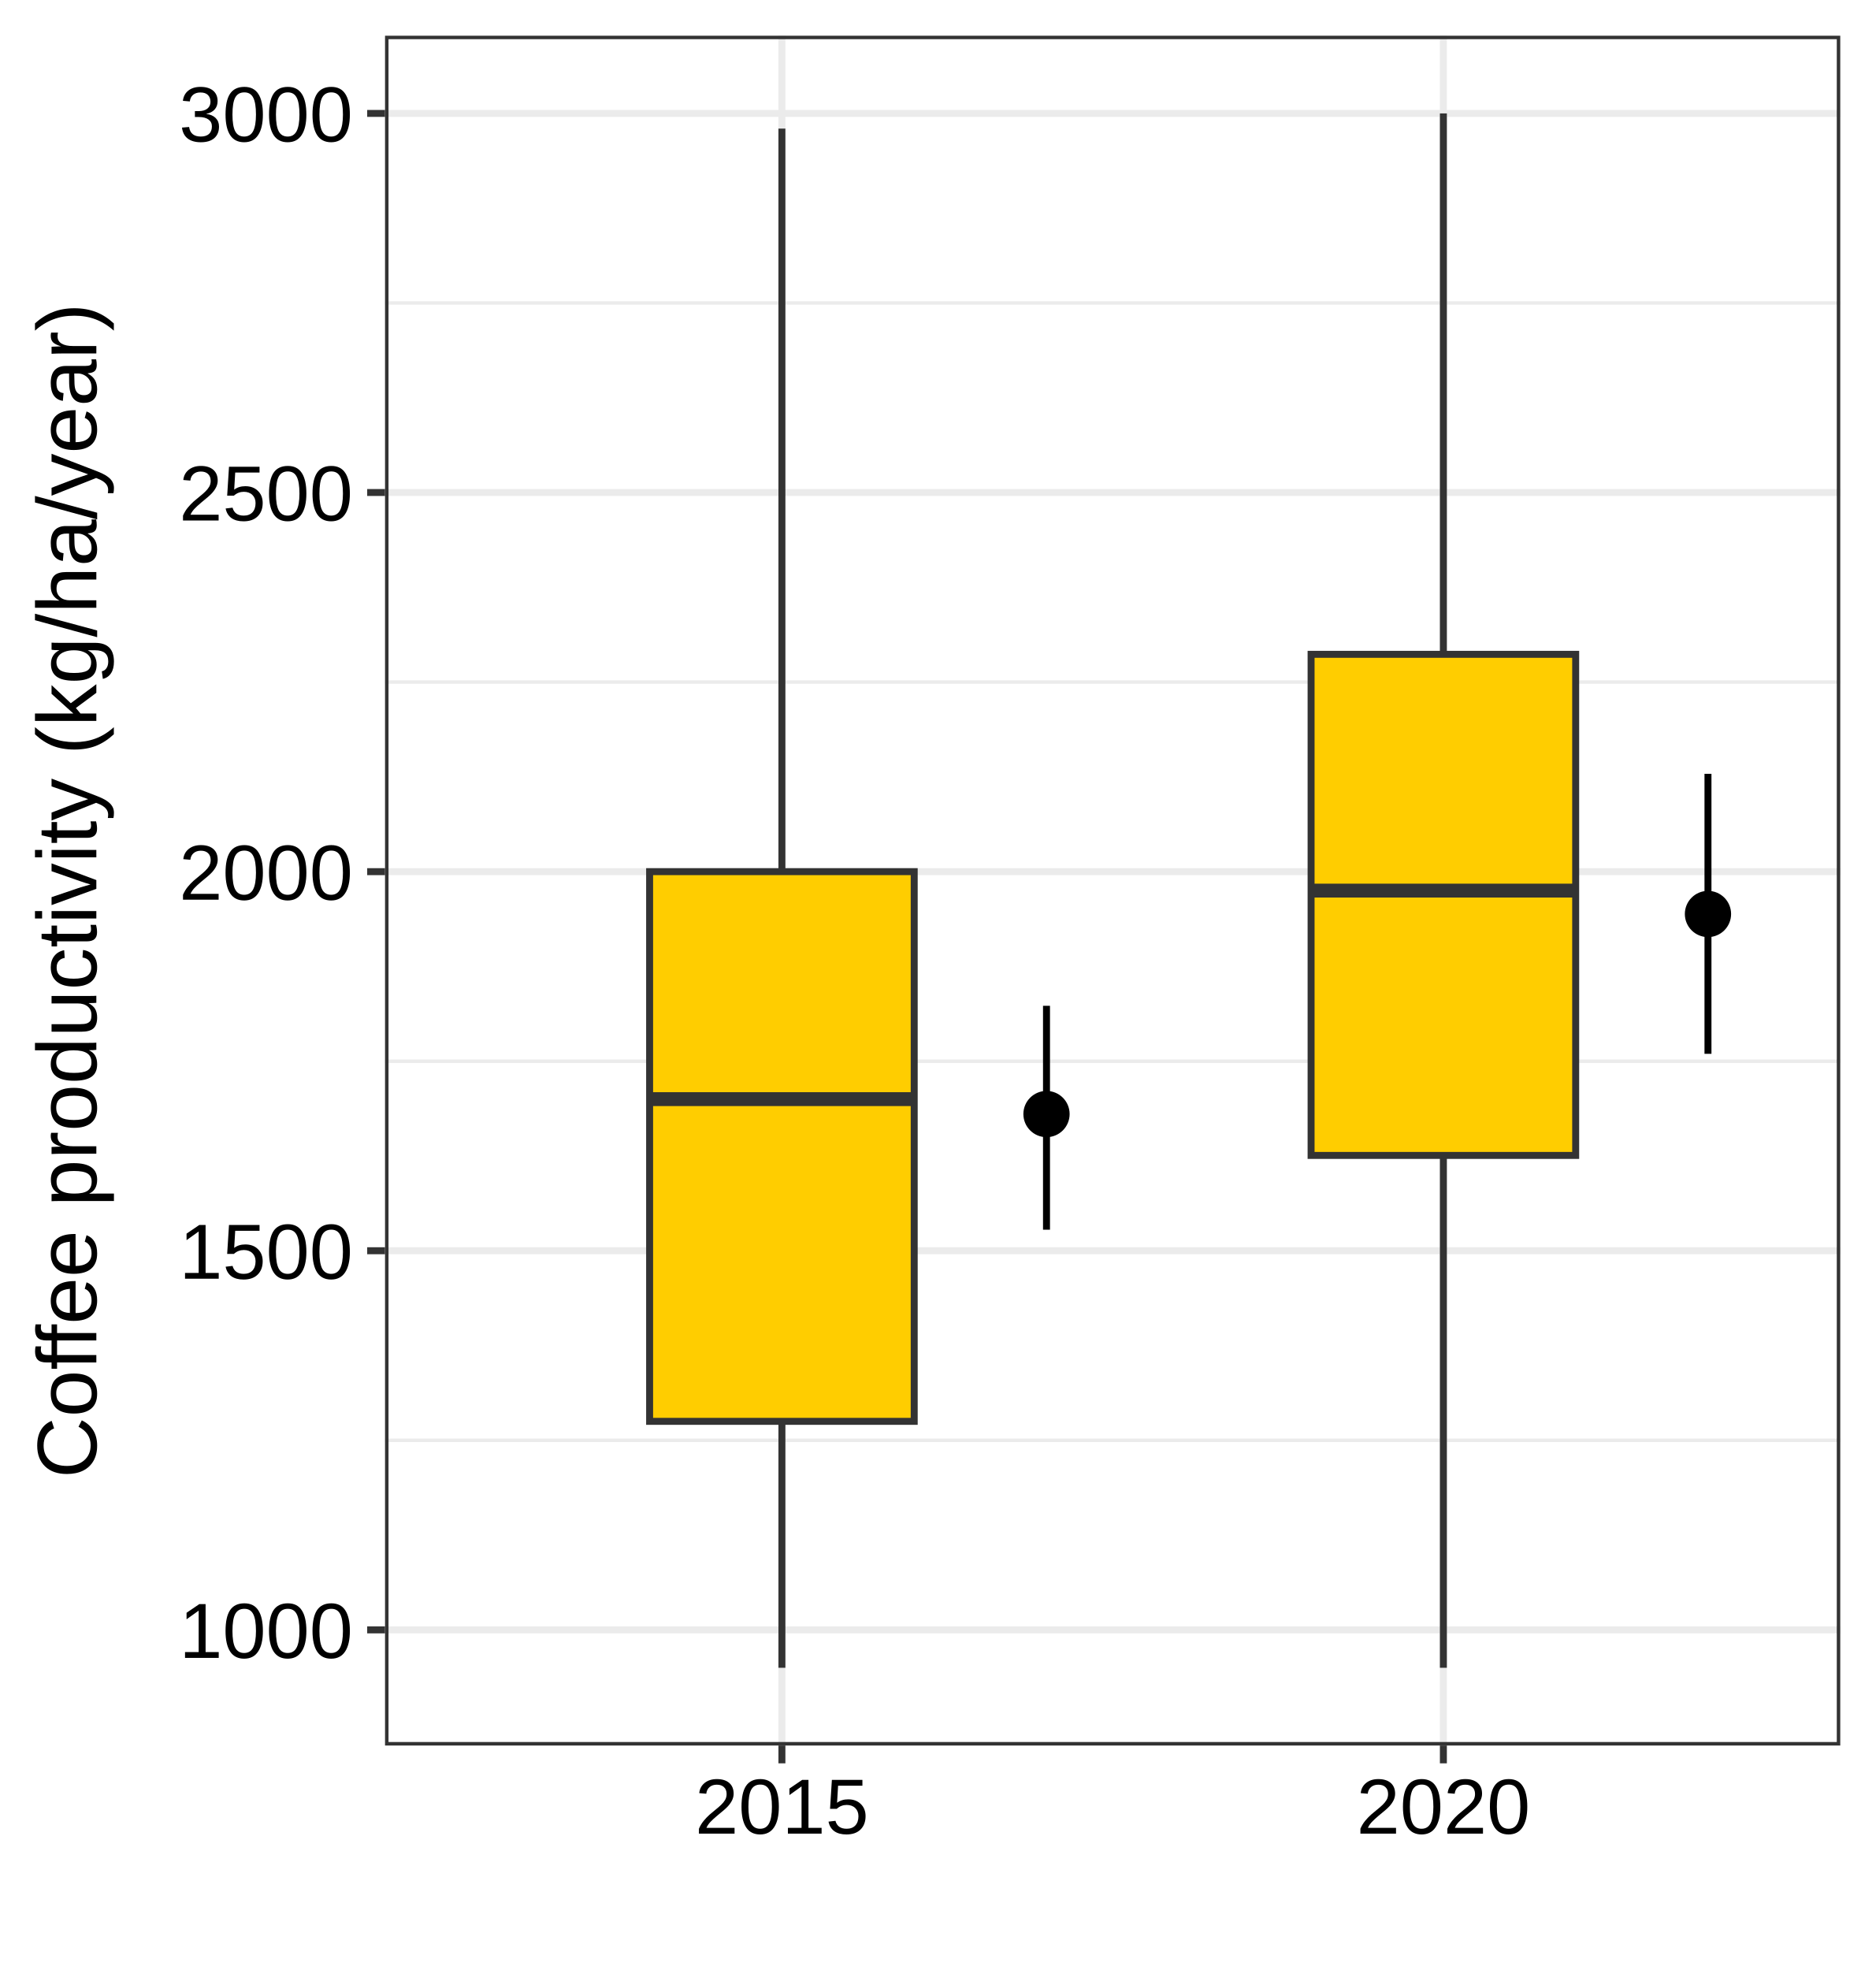
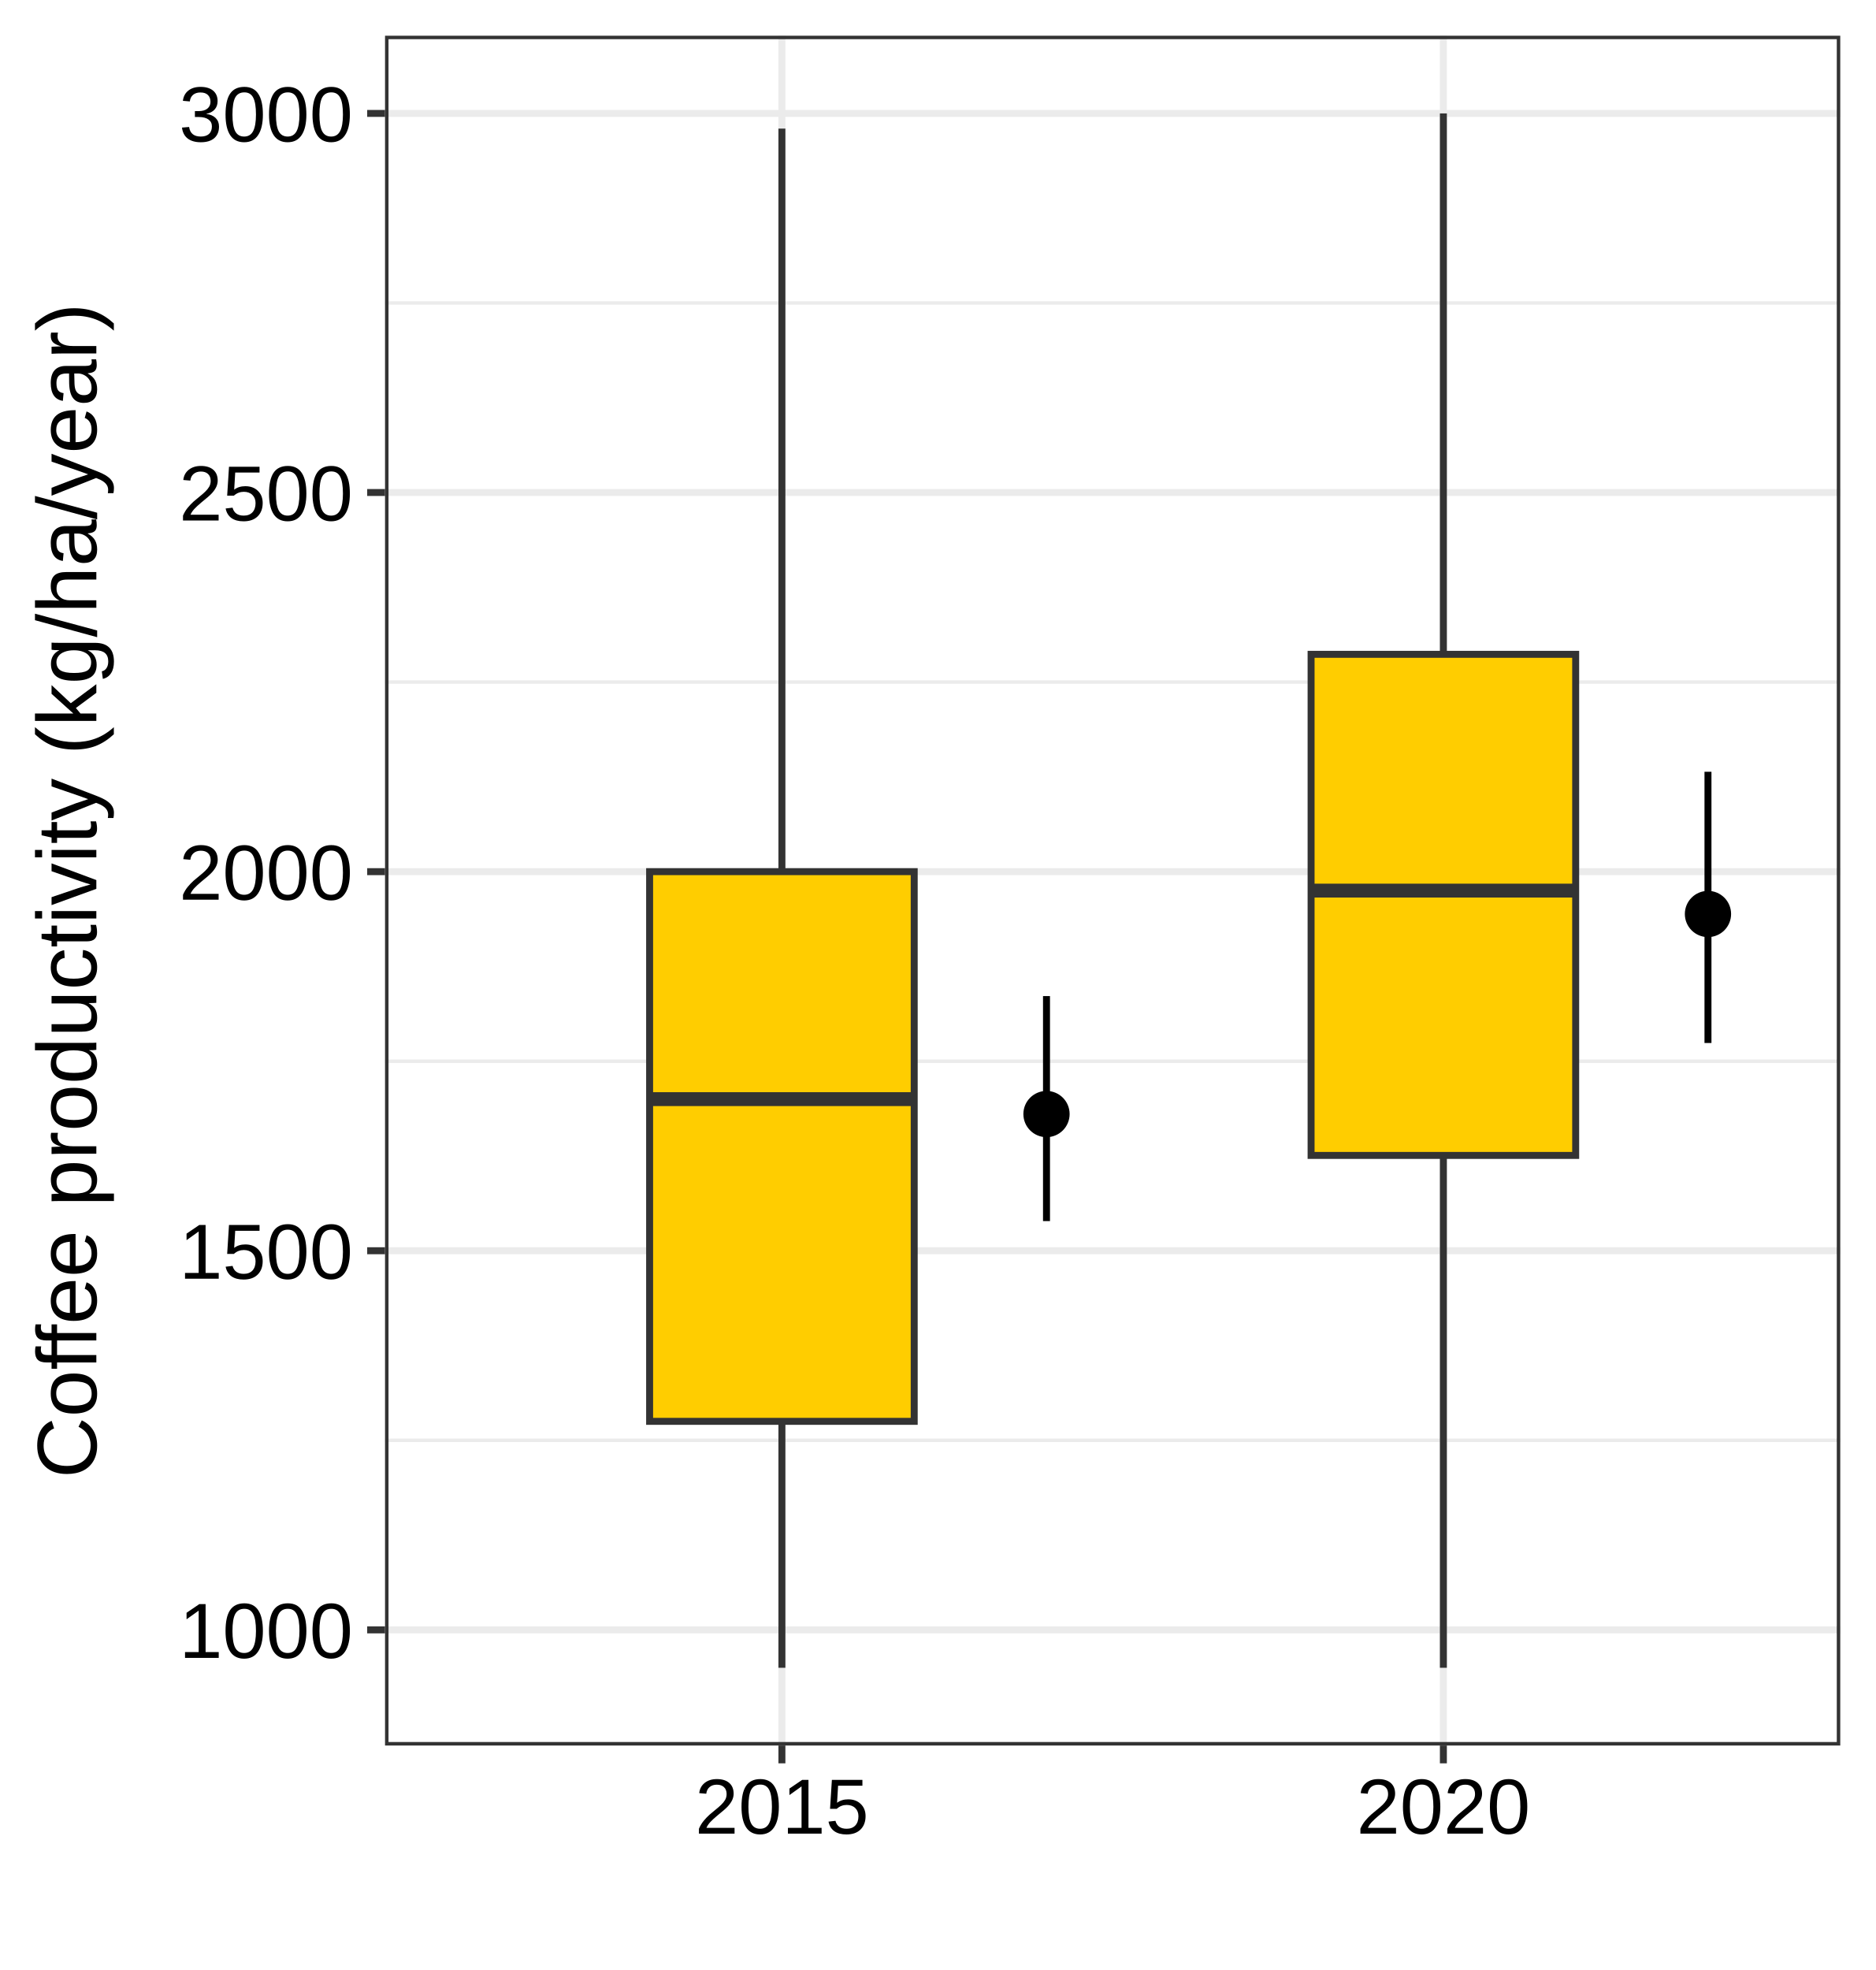
<svg xmlns="http://www.w3.org/2000/svg" width="288.00pt" height="302.40pt" viewBox="0 0 288.00 302.40">
  <g class="svglite">
    <defs>
      <style type="text/css">
    .svglite line, .svglite polyline, .svglite polygon, .svglite path, .svglite rect, .svglite circle {
      fill: none;
      stroke: #000000;
      stroke-linecap: round;
      stroke-linejoin: round;
      stroke-miterlimit: 10.00;
    }
    .svglite text {
      white-space: pre;
    }
    .svglite g.glyphgroup path {
      fill: inherit;
      stroke: none;
    }
  </style>
    </defs>
    <rect width="100%" height="100%" style="stroke: none; fill: #FFFFFF;" />
    <defs>
      <clipPath id="cpMC4wMHwyODguMDB8MC4wMHwzMDIuNDA=">
        <rect x="0.00" y="0.00" width="288.00" height="302.40" />
      </clipPath>
    </defs>
    <g clip-path="url(#cpMC4wMHwyODguMDB8MC4wMHwzMDIuNDA=)">
      <rect x="0.00" y="0.00" width="288.00" height="302.40" style="stroke-width: 1.07; stroke: #FFFFFF; fill: #FFFFFF;" />
    </g>
    <defs>
      <clipPath id="cpNTkuMTF8MjgyLjUyfDUuNDh8MjY3Ljk0">
        <rect x="59.11" y="5.48" width="223.41" height="262.46" />
      </clipPath>
    </defs>
    <g clip-path="url(#cpNTkuMTF8MjgyLjUyfDUuNDh8MjY3Ljk0)">
      <rect x="59.11" y="5.48" width="223.41" height="262.46" style="stroke-width: 1.07; stroke: none; fill: #FFFFFF;" />
      <polyline points="59.11,221.09 282.52,221.09 " style="stroke-width: 0.53; stroke: #EBEBEB; stroke-linecap: butt;" />
      <polyline points="59.11,162.90 282.52,162.90 " style="stroke-width: 0.53; stroke: #EBEBEB; stroke-linecap: butt;" />
      <polyline points="59.11,104.70 282.52,104.70 " style="stroke-width: 0.53; stroke: #EBEBEB; stroke-linecap: butt;" />
      <polyline points="59.11,46.51 282.52,46.51 " style="stroke-width: 0.53; stroke: #EBEBEB; stroke-linecap: butt;" />
      <polyline points="59.11,250.19 282.52,250.19 " style="stroke-width: 1.07; stroke: #EBEBEB; stroke-linecap: butt;" />
      <polyline points="59.11,191.99 282.52,191.99 " style="stroke-width: 1.07; stroke: #EBEBEB; stroke-linecap: butt;" />
      <polyline points="59.11,133.80 282.52,133.80 " style="stroke-width: 1.07; stroke: #EBEBEB; stroke-linecap: butt;" />
      <polyline points="59.11,75.60 282.52,75.60 " style="stroke-width: 1.07; stroke: #EBEBEB; stroke-linecap: butt;" />
      <polyline points="59.11,17.41 282.52,17.41 " style="stroke-width: 1.07; stroke: #EBEBEB; stroke-linecap: butt;" />
      <polyline points="120.04,267.94 120.04,5.48 " style="stroke-width: 1.07; stroke: #EBEBEB; stroke-linecap: butt;" />
      <polyline points="221.59,267.94 221.59,5.48 " style="stroke-width: 1.07; stroke: #EBEBEB; stroke-linecap: butt;" />
      <line x1="120.04" y1="133.80" x2="120.04" y2="19.74" style="stroke-width: 1.07; stroke: #333333; stroke-linecap: butt;" />
      <line x1="120.04" y1="218.18" x2="120.04" y2="256.01" style="stroke-width: 1.07; stroke: #333333; stroke-linecap: butt;" />
      <polygon points="99.73,133.80 99.73,218.18 140.35,218.18 140.35,133.80 99.73,133.80 " style="stroke-width: 1.07; stroke: #333333; stroke-linecap: butt; stroke-linejoin: miter; fill: #FFCD00;" />
      <line x1="99.73" y1="168.72" x2="140.35" y2="168.72" style="stroke-width: 2.13; stroke: #333333; stroke-linecap: butt; stroke-linejoin: miter;" />
      <line x1="221.59" y1="100.44" x2="221.59" y2="17.41" style="stroke-width: 1.07; stroke: #333333; stroke-linecap: butt;" />
      <line x1="221.59" y1="177.36" x2="221.59" y2="256.01" style="stroke-width: 1.07; stroke: #333333; stroke-linecap: butt;" />
      <polygon points="201.28,100.44 201.28,177.36 241.90,177.36 241.90,100.44 201.28,100.44 " style="stroke-width: 1.07; stroke: #333333; stroke-linecap: butt; stroke-linejoin: miter; fill: #FFCD00;" />
      <line x1="201.28" y1="136.71" x2="241.90" y2="136.71" style="stroke-width: 2.13; stroke: #333333; stroke-linecap: butt; stroke-linejoin: miter;" />
-       <line x1="160.66" y1="188.76" x2="160.66" y2="154.39" style="stroke-width: 1.07; stroke-linecap: butt;" />
-       <line x1="262.21" y1="161.76" x2="262.21" y2="118.78" style="stroke-width: 1.07; stroke-linecap: butt;" />
+       <line x1="160.66" y1="187.44" x2="160.66" y2="152.90" style="stroke-width: 1.07; stroke-linecap: butt;" />
+       <line x1="262.21" y1="160.10" x2="262.21" y2="118.47" style="stroke-width: 1.07; stroke-linecap: butt;" />
      <circle cx="160.66" cy="171.01" r="2.84" style="stroke-width: 1.42; fill: #000000;" />
      <circle cx="262.21" cy="140.30" r="2.84" style="stroke-width: 1.42; fill: #000000;" />
      <rect x="59.11" y="5.48" width="223.41" height="262.46" style="stroke-width: 1.07; stroke: #333333;" />
    </g>
    <g clip-path="url(#cpMC4wMHwyODguMDB8MC4wMHwzMDIuNDA=)">
      <text x="54.18" y="254.49" text-anchor="end" style="font-size: 12.00px; font-family: &quot;Arial&quot;;" textLength="26.69px" lengthAdjust="spacingAndGlyphs">1000</text>
      <text x="54.18" y="196.29" text-anchor="end" style="font-size: 12.00px; font-family: &quot;Arial&quot;;" textLength="26.69px" lengthAdjust="spacingAndGlyphs">1500</text>
      <text x="54.18" y="138.10" text-anchor="end" style="font-size: 12.00px; font-family: &quot;Arial&quot;;" textLength="26.69px" lengthAdjust="spacingAndGlyphs">2000</text>
      <text x="54.18" y="79.90" text-anchor="end" style="font-size: 12.00px; font-family: &quot;Arial&quot;;" textLength="26.69px" lengthAdjust="spacingAndGlyphs">2500</text>
      <text x="54.18" y="21.71" text-anchor="end" style="font-size: 12.00px; font-family: &quot;Arial&quot;;" textLength="26.69px" lengthAdjust="spacingAndGlyphs">3000</text>
      <polyline points="56.37,250.19 59.11,250.19 " style="stroke-width: 1.07; stroke: #333333; stroke-linecap: butt;" />
      <polyline points="56.37,191.99 59.11,191.99 " style="stroke-width: 1.07; stroke: #333333; stroke-linecap: butt;" />
      <polyline points="56.37,133.80 59.11,133.80 " style="stroke-width: 1.07; stroke: #333333; stroke-linecap: butt;" />
      <polyline points="56.37,75.60 59.11,75.60 " style="stroke-width: 1.07; stroke: #333333; stroke-linecap: butt;" />
      <polyline points="56.37,17.41 59.11,17.41 " style="stroke-width: 1.07; stroke: #333333; stroke-linecap: butt;" />
      <polyline points="120.04,270.68 120.04,267.94 " style="stroke-width: 1.07; stroke: #333333; stroke-linecap: butt;" />
      <polyline points="221.59,270.68 221.59,267.94 " style="stroke-width: 1.07; stroke: #333333; stroke-linecap: butt;" />
      <text x="120.04" y="281.47" text-anchor="middle" style="font-size: 12.00px; font-family: &quot;Arial&quot;;" textLength="26.69px" lengthAdjust="spacingAndGlyphs">2015</text>
      <text x="221.59" y="281.47" text-anchor="middle" style="font-size: 12.00px; font-family: &quot;Arial&quot;;" textLength="26.69px" lengthAdjust="spacingAndGlyphs">2020</text>
      <text transform="translate(14.79,136.71) rotate(-90)" text-anchor="middle" style="font-size: 13.00px; font-family: &quot;Arial&quot;;" textLength="180.44px" lengthAdjust="spacingAndGlyphs">Coffee productivity (kg/ha/year)</text>
    </g>
  </g>
</svg>
